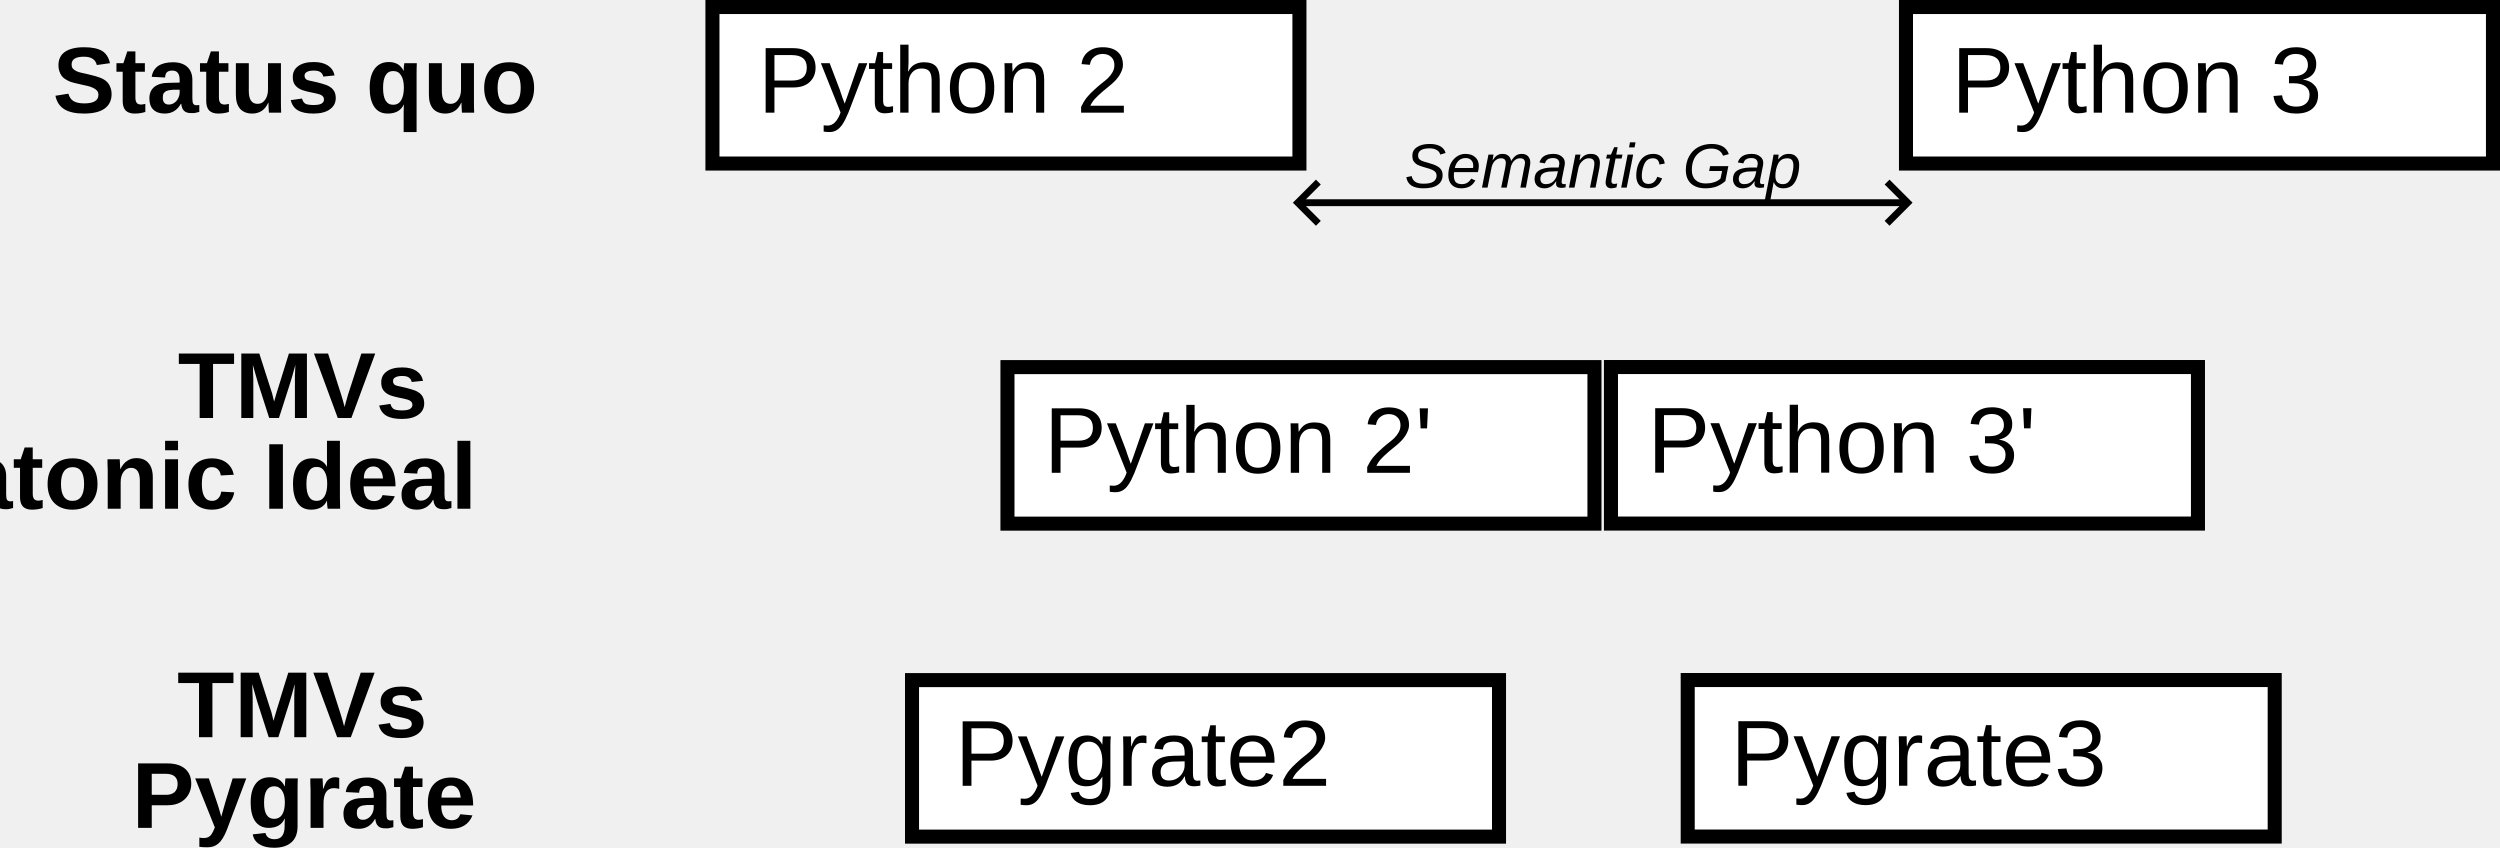
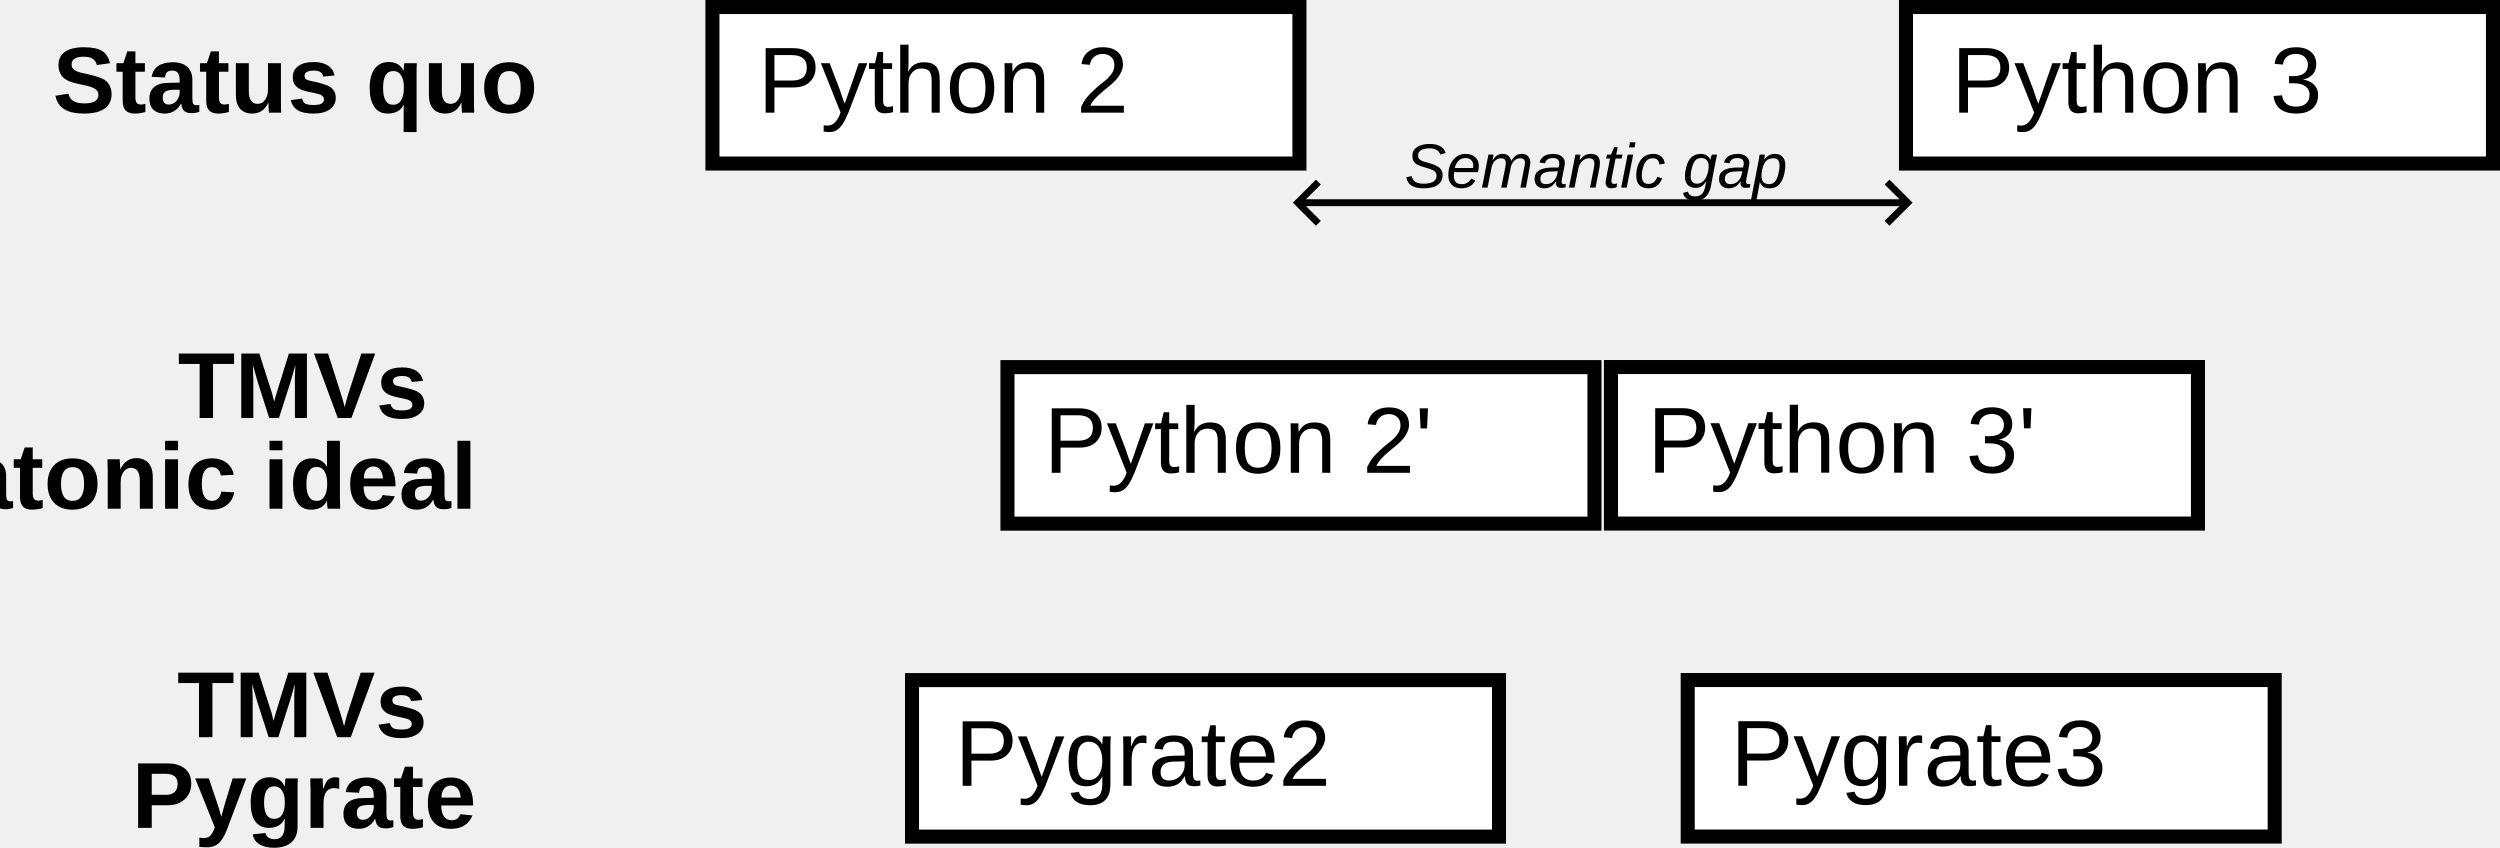
<svg xmlns="http://www.w3.org/2000/svg" width="169.031mm" height="57.321mm" viewBox="0 0 169.031 57.321" version="1.1" id="svg5">
  <defs id="defs2">
    <marker style="overflow:visible" id="marker1674" refX="0" refY="0" orient="auto-start-reverse" markerWidth="4.061" markerHeight="6.707" viewBox="0 0 4.061 6.707" preserveAspectRatio="xMidYMid">
      <path style="fill:none;stroke:context-stroke;stroke-width:1;stroke-linecap:butt" d="M 3,-3 0,0 3,3" id="path1672" transform="rotate(180,0.125,0)" />
    </marker>
    <marker style="overflow:visible" id="Arrow1" refX="0" refY="0" orient="auto-start-reverse" markerWidth="4.061" markerHeight="6.707" viewBox="0 0 4.061 6.707" preserveAspectRatio="xMidYMid">
      <path style="fill:none;stroke:context-stroke;stroke-width:1;stroke-linecap:butt" d="M 3,-3 0,0 3,3" id="path5057" transform="rotate(180,0.125,0)" />
    </marker>
  </defs>
  <g id="layer1" transform="translate(4.513942,-150.3375)">
    <rect style="fill:#ffffff;stroke:#000000;stroke-width:0.95;stroke-dasharray:none" id="rect283" width="39.688" height="10.583" x="43.656" y="150.812" />
    <text xml:space="preserve" style="font-size:6.35px;line-height:1.25;font-family:sans-serif;text-align:center;text-anchor:middle;stroke-width:0.265" x="63.399" y="157.956" id="text339">
      <tspan id="tspan337" style="font-style:normal;font-variant:normal;font-weight:normal;font-stretch:normal;font-size:6.35px;font-family:'Liberation Sans';-inkscape-font-specification:'Liberation Sans';text-align:center;text-anchor:middle;stroke-width:0.265" x="63.399" y="157.956">Python 2</tspan>
    </text>
    <text xml:space="preserve" style="font-size:6.35px;line-height:1.25;font-family:sans-serif;text-align:center;text-anchor:middle;stroke-width:0.265" x="19.579" y="157.956" id="text339-9">
      <tspan id="tspan337-9" style="font-style:normal;font-variant:normal;font-weight:bold;font-stretch:normal;font-size:6.35px;font-family:'Liberation Sans';-inkscape-font-specification:'Liberation Sans Bold';text-align:center;text-anchor:middle;stroke-width:0.265" x="19.579" y="157.956">Status quo</tspan>
    </text>
    <text xml:space="preserve" style="font-size:6.35px;line-height:0.95;font-family:sans-serif;text-align:end;text-anchor:end;stroke-width:0.265" x="35.995" y="178.599" id="text339-9-1">
      <tspan style="font-style:normal;font-variant:normal;font-weight:bold;font-stretch:normal;font-size:6.35px;font-family:'Liberation Sans';-inkscape-font-specification:'Liberation Sans Bold';text-align:end;text-anchor:end;stroke-width:0.265" x="35.995" y="178.599" id="tspan3007">TMVs</tspan>
-       <tspan style="font-style:normal;font-variant:normal;font-weight:bold;font-stretch:normal;font-size:6.35px;font-family:'Liberation Sans';-inkscape-font-specification:'Liberation Sans Bold';text-align:end;text-anchor:end;stroke-width:0.265" x="35.995" y="184.733" id="tspan3021">Platonic Ideal</tspan>
+       <tspan style="font-style:normal;font-variant:normal;font-weight:bold;font-stretch:normal;font-size:6.35px;font-family:'Liberation Sans';-inkscape-font-specification:'Liberation Sans Bold';text-align:end;text-anchor:end;stroke-width:0.265" x="35.995" y="184.733" id="tspan3021">Platonic ideal</tspan>
    </text>
    <text xml:space="preserve" style="font-size:6.35px;line-height:0.95;font-family:sans-serif;text-align:end;text-anchor:end;stroke-width:0.265" x="35.952" y="200.179" id="text339-9-1-8">
      <tspan style="font-style:normal;font-variant:normal;font-weight:bold;font-stretch:normal;font-size:6.35px;font-family:'Liberation Sans';-inkscape-font-specification:'Liberation Sans Bold';text-align:end;text-anchor:end;stroke-width:0.265" x="35.952" y="200.179" id="tspan3007-7">TMVs</tspan>
      <tspan style="font-style:normal;font-variant:normal;font-weight:bold;font-stretch:normal;font-size:6.35px;font-family:'Liberation Sans';-inkscape-font-specification:'Liberation Sans Bold';text-align:end;text-anchor:end;stroke-width:0.265" x="35.952" y="206.313" id="tspan3021-5">Pygrate</tspan>
    </text>
    <rect style="fill:#ffffff;stroke:#000000;stroke-width:0.95;stroke-dasharray:none" id="rect283-3" width="39.688" height="10.583" x="124.354" y="150.812" />
    <text xml:space="preserve" style="font-size:6.35px;line-height:1.25;font-family:sans-serif;text-align:center;text-anchor:middle;stroke-width:0.265" x="144.097" y="157.956" id="text339-0">
      <tspan id="tspan337-8" style="font-style:normal;font-variant:normal;font-weight:normal;font-stretch:normal;font-size:6.35px;font-family:'Liberation Sans';-inkscape-font-specification:'Liberation Sans';text-align:center;text-anchor:middle;stroke-width:0.265" x="144.097" y="157.956">Python 3</tspan>
    </text>
    <rect style="fill:#ffffff;stroke:#000000;stroke-width:0.95;stroke-dasharray:none" id="rect283-7" width="39.688" height="10.583" x="63.603" y="175.159" />
    <text xml:space="preserve" style="font-size:6.35px;line-height:1.25;font-family:sans-serif;text-align:center;text-anchor:middle;stroke-width:0.265" x="83.346" y="182.303" id="text339-6">
      <tspan id="tspan337-7" style="font-style:normal;font-variant:normal;font-weight:normal;font-stretch:normal;font-size:6.35px;font-family:'Liberation Sans';-inkscape-font-specification:'Liberation Sans';text-align:center;text-anchor:middle;stroke-width:0.265" x="83.346" y="182.303">Python 2'</tspan>
    </text>
    <rect style="fill:#ffffff;stroke:#000000;stroke-width:0.95;stroke-dasharray:none" id="rect283-3-2" width="39.688" height="10.583" x="104.407" y="175.154" />
    <text xml:space="preserve" style="font-size:6.35px;line-height:1.25;font-family:sans-serif;text-align:center;text-anchor:middle;stroke-width:0.265" x="124.15" y="182.298" id="text339-0-2">
      <tspan id="tspan337-8-6" style="font-style:normal;font-variant:normal;font-weight:normal;font-stretch:normal;font-size:6.35px;font-family:'Liberation Sans';-inkscape-font-specification:'Liberation Sans';text-align:center;text-anchor:middle;stroke-width:0.265" x="124.15" y="182.298">Python 3'</tspan>
    </text>
    <rect style="fill:#ffffff;stroke:#000000;stroke-width:0.95;stroke-dasharray:none" id="rect283-7-6" width="39.688" height="10.583" x="57.15" y="196.321" />
    <text xml:space="preserve" style="font-size:6.35px;line-height:1.25;font-family:sans-serif;text-align:center;text-anchor:middle;stroke-width:0.265" x="76.893" y="203.465" id="text339-6-1">
      <tspan id="tspan337-7-8" style="font-style:normal;font-variant:normal;font-weight:normal;font-stretch:normal;font-size:6.35px;font-family:'Liberation Sans';-inkscape-font-specification:'Liberation Sans';text-align:center;text-anchor:middle;stroke-width:0.265" x="76.893" y="203.465">Pygrate2</tspan>
    </text>
    <rect style="fill:#ffffff;stroke:#000000;stroke-width:0.95;stroke-dasharray:none" id="rect283-3-2-2" width="39.688" height="10.583" x="109.596" y="196.316" />
    <text xml:space="preserve" style="font-size:6.35px;line-height:1.25;font-family:sans-serif;text-align:center;text-anchor:middle;stroke-width:0.265" x="129.339" y="203.459" id="text339-0-2-9">
      <tspan id="tspan337-8-6-6" style="font-style:normal;font-variant:normal;font-weight:normal;font-stretch:normal;font-size:6.35px;font-family:'Liberation Sans';-inkscape-font-specification:'Liberation Sans';text-align:center;text-anchor:middle;stroke-width:0.265" x="129.339" y="203.459">Pygrate3</tspan>
    </text>
    <path style="fill:none;stroke:#000000;stroke-width:0.465;stroke-linecap:butt;stroke-linejoin:miter;stroke-dasharray:none;stroke-opacity:1;marker-start:url(#Arrow1);marker-end:url(#marker1674)" d="m 83.344,164.042 c 25.135,1e-5 29.104,1e-5 41.01,0" id="path585" />
    <text xml:space="preserve" style="font-size:4.233px;line-height:1.25;font-family:sans-serif;stroke-width:0.265" x="90.445" y="163.025" id="text1750">
-       <tspan id="tspan1748" style="font-style:italic;font-variant:normal;font-weight:normal;font-stretch:normal;font-family:'Liberation Sans';-inkscape-font-specification:'Liberation Sans Italic';stroke-width:0.265" x="90.445" y="163.025">Semantic Gap</tspan>
+       <tspan id="tspan1748" style="font-style:italic;font-variant:normal;font-weight:normal;font-stretch:normal;font-family:'Liberation Sans';-inkscape-font-specification:'Liberation Sans Italic';stroke-width:0.265" x="90.445" y="163.025">Semantic gap</tspan>
    </text>
  </g>
</svg>
